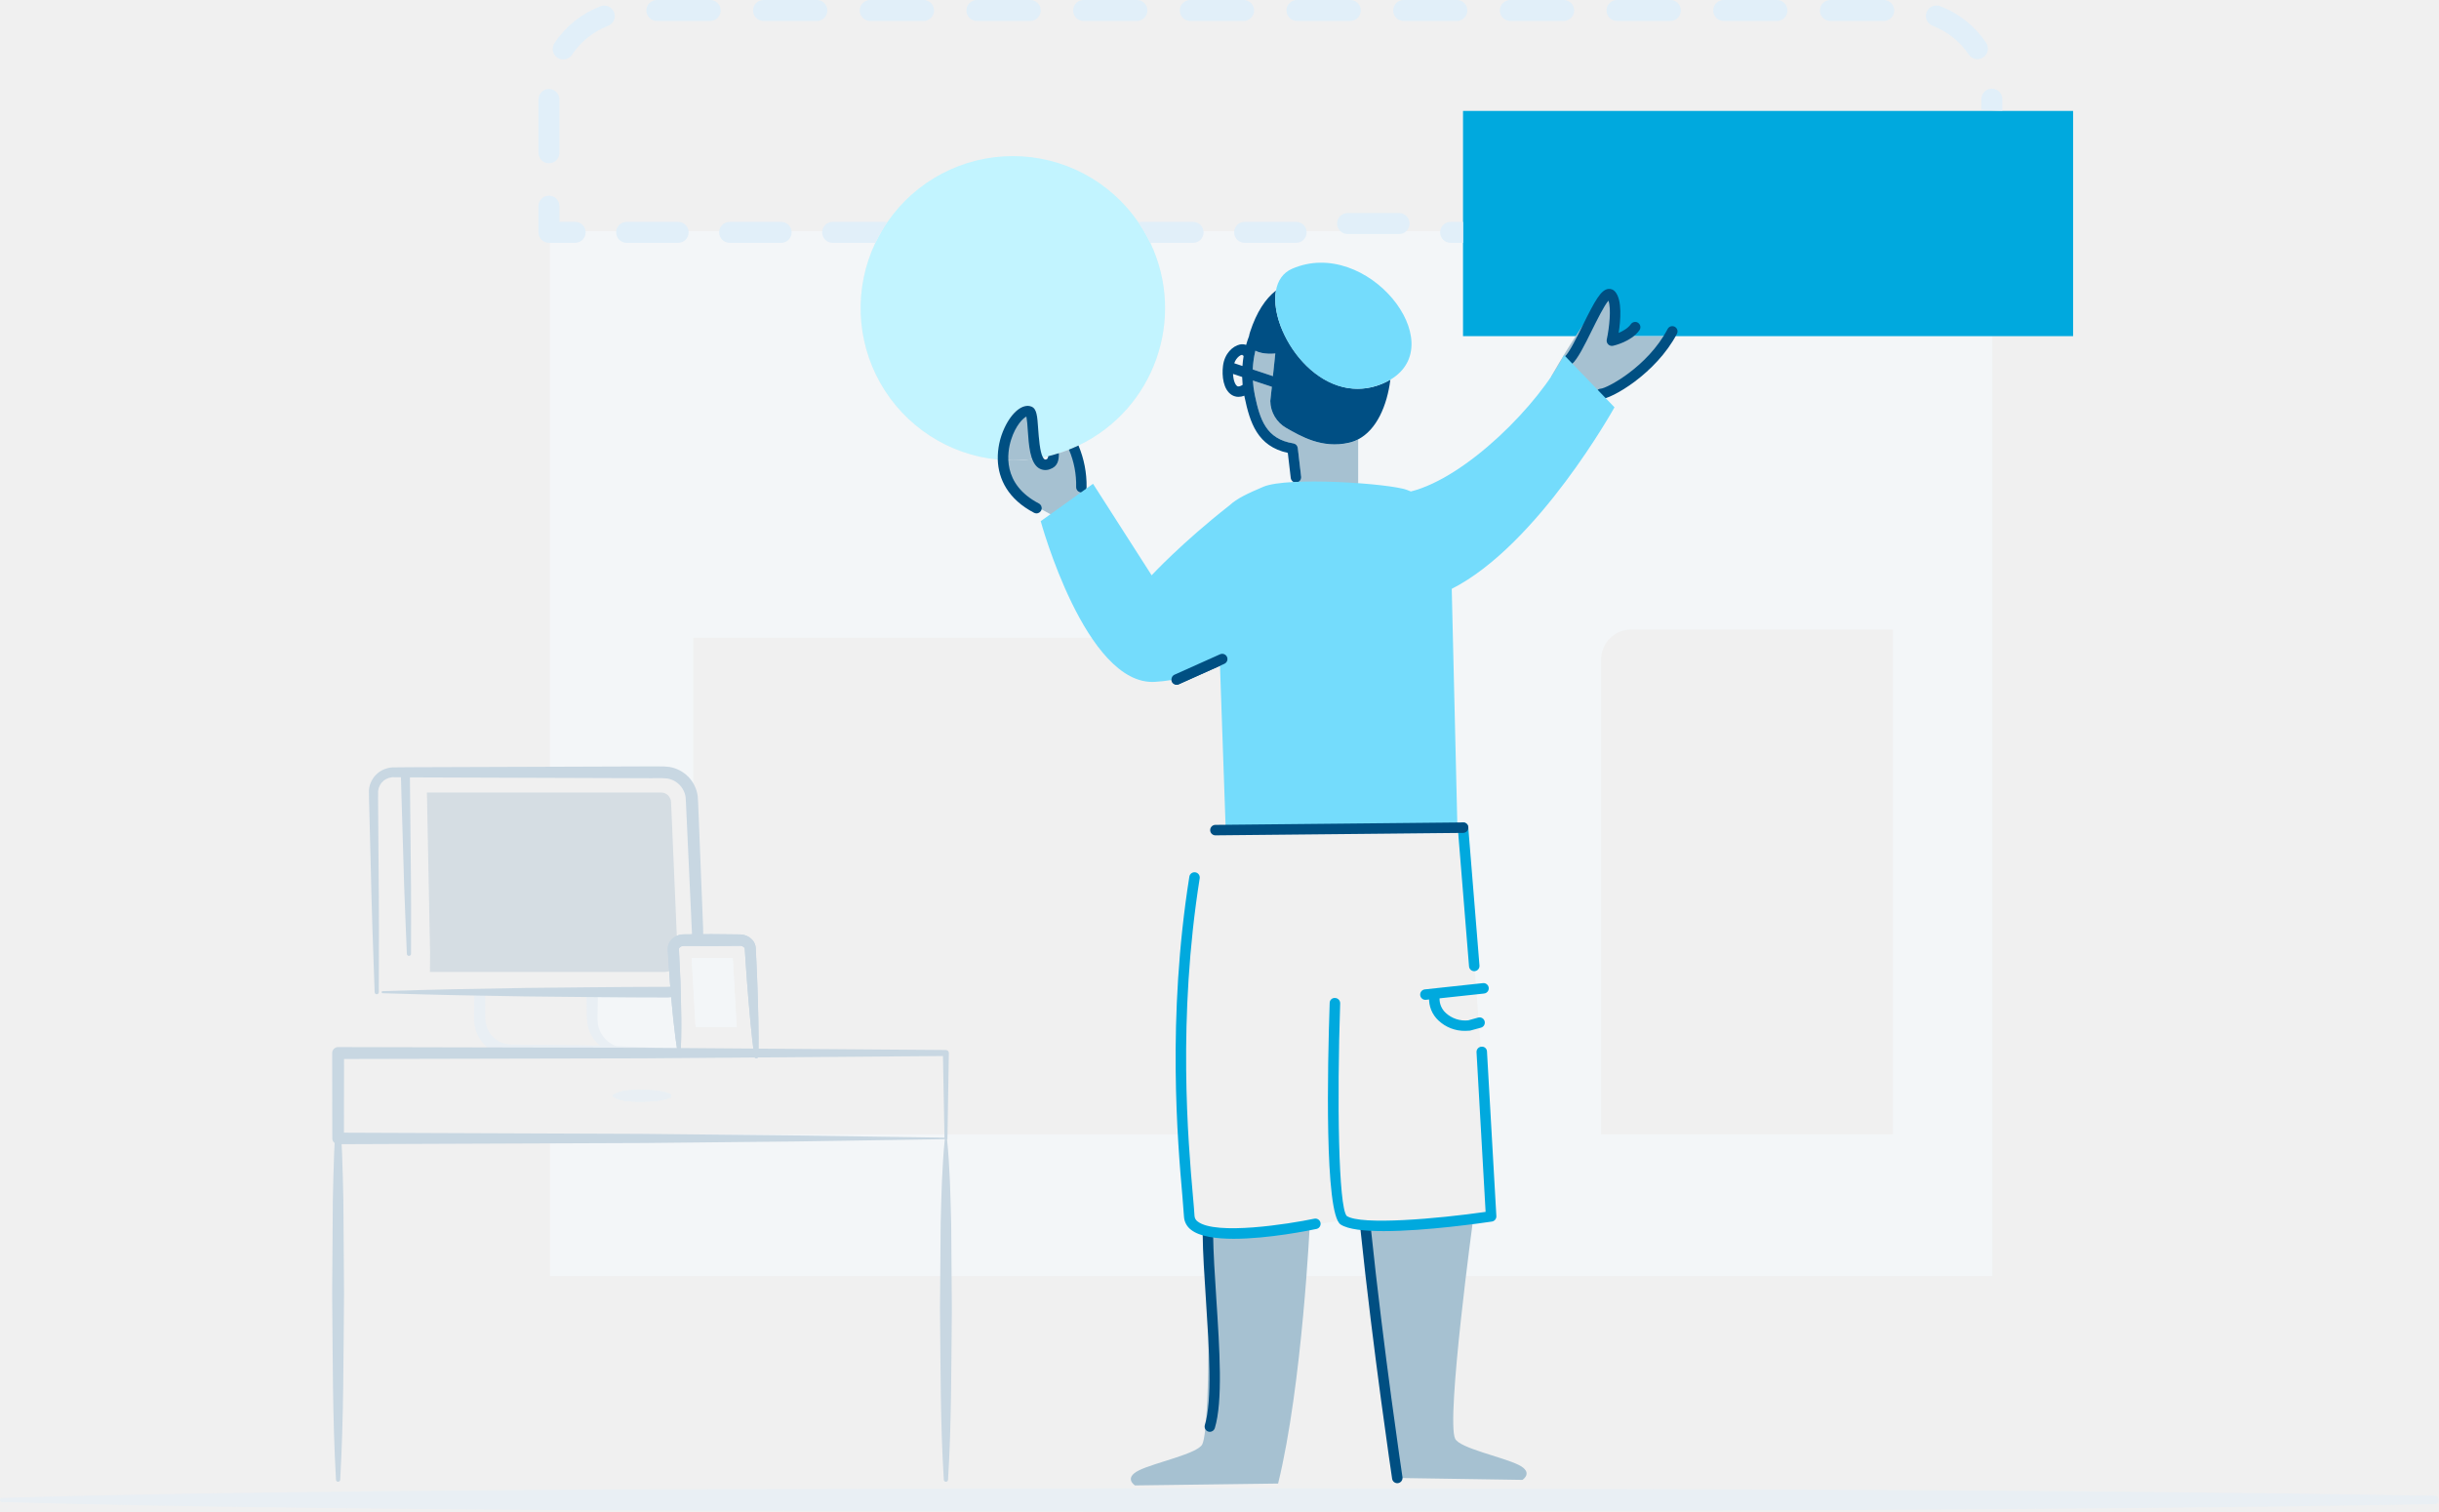
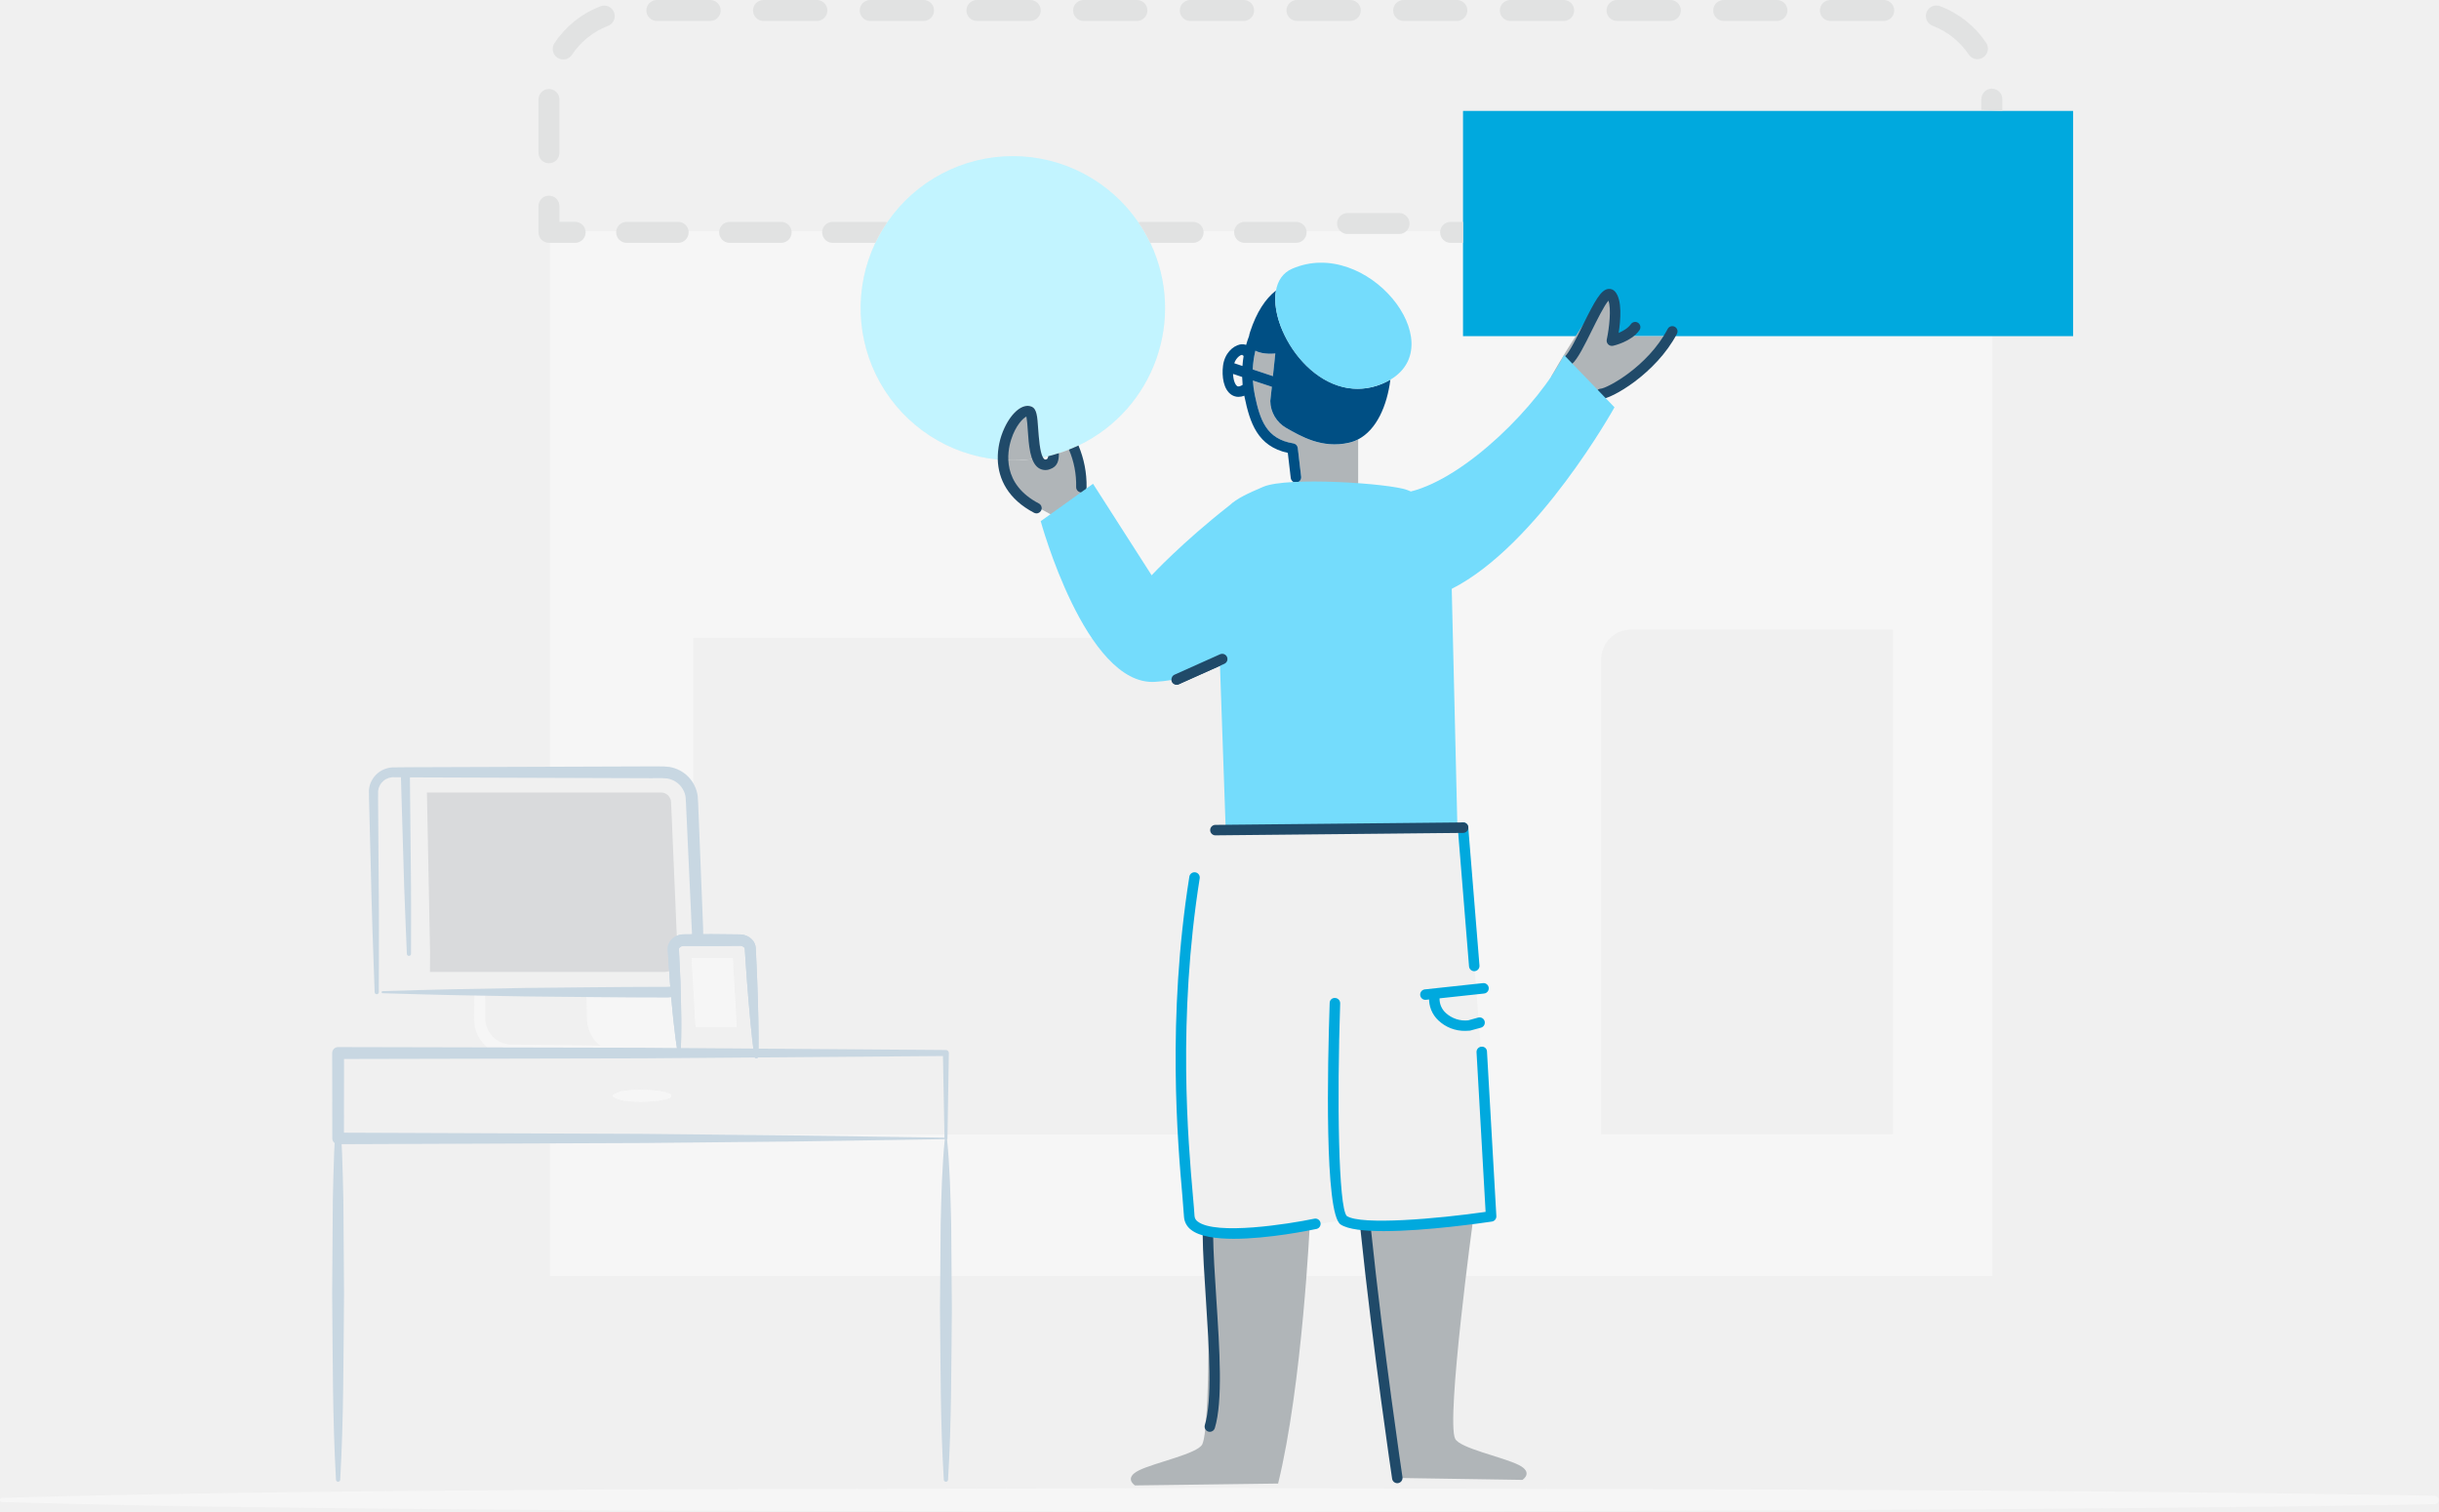
<svg xmlns="http://www.w3.org/2000/svg" viewBox="0 0 1562.02 968.34">
  <path d="M1025.39 422.63v304h186.89V403.28h-167.54a19.34 19.34 0 0 0-19.35 19.35z" fill="none" />
-   <path d="M937.22 214.55v-66.48H732.67c1.43 2.42 2.76 4.91 4 7.46a97.51 97.51 0 0 1-45.91 129.77l-1.12.53-1.7.78a103.66 103.66 0 0 1-12.4 4.49l-1.95.52c-.74.19-1.49.39-2.24.57q-1.71.41-3.44.76c-2-3.57-2.59-12.67-3-17.89-.57-8.53-.89-13.23-4.33-14.63-5.44-2.19-12.54 3.41-17.3 13.66a45.49 45.49 0 0 0-4.29 20.29 97.48 97.48 0 0 1-78.41-138.84c1.22-2.55 2.55-5 4-7.46H352.13v345.3c30.68.61 91.09-10.69 91.91 17.83v-102.7h395.1v122.07c31.53-.25 63.17 7.34 94.57 2.12a2.54 2.54 0 0 1 3 1.87c3.06 18.42 15.24 184.72 16.49 201.18 1.13 15 3.61 29.66.47 44.63a2.57 2.57 0 0 1-2.49 1.75c-11.26.59-22.59 2.08-33.86 2-10.57 0-50.89-1.13-53.77-2.15-3.56-1.26-20.91 2.91-29.77 3.48-8.49.54-42.08 2.8-50.36 3-10.37.2-21.3-.12-21.55-10.11-.14-5.61-5.37-46-4.63-51.76h-310c0 1.3-64.18-.14-95-.4v91.12H1276V214.55zm275.06 512h-186.89v-304a19.34 19.34 0 0 1 19.34-19.34h167.55z" fill="#f3f6f8" />
+   <path d="M937.22 214.55v-66.48H732.67c1.43 2.42 2.76 4.91 4 7.46a97.51 97.51 0 0 1-45.91 129.77l-1.12.53-1.7.78a103.66 103.66 0 0 1-12.4 4.49l-1.95.52c-.74.19-1.49.39-2.24.57q-1.71.41-3.44.76c-2-3.57-2.59-12.67-3-17.89-.57-8.53-.89-13.23-4.33-14.63-5.44-2.19-12.54 3.41-17.3 13.66a45.49 45.49 0 0 0-4.29 20.29 97.48 97.48 0 0 1-78.41-138.84c1.22-2.55 2.55-5 4-7.46H352.13v345.3c30.68.61 91.09-10.69 91.91 17.83v-102.7h395.1v122.07c31.53-.25 63.17 7.34 94.57 2.12a2.54 2.54 0 0 1 3 1.87c3.06 18.42 15.24 184.72 16.49 201.18 1.13 15 3.61 29.66.47 44.63a2.57 2.57 0 0 1-2.49 1.75c-11.26.59-22.59 2.08-33.86 2-10.57 0-50.89-1.13-53.77-2.15-3.56-1.26-20.91 2.91-29.77 3.48-8.49.54-42.08 2.8-50.36 3-10.37.2-21.3-.12-21.55-10.11-.14-5.61-5.37-46-4.63-51.76h-310c0 1.3-64.18-.14-95-.4v91.12H1276V214.55zm275.06 512h-186.89v-304a19.34 19.34 0 0 1 19.34-19.34h167.55z" fill="#F6F6F6" />
  <path d="M736.65 155.53c-1.22-2.55-2.55-5-4-7.46a99.35 99.35 0 0 0-3.57-5.64 97.45 97.45 0 0 0-160.89 0c-1.26 1.84-2.45 3.74-3.59 5.67-1.43 2.42-2.76 4.91-4 7.46a97.48 97.48 0 0 0 78.42 138.82 45.49 45.49 0 0 1 4.29-20.29c4.75-10.25 11.85-15.85 17.3-13.66 3.44 1.4 3.76 6.1 4.33 14.63.36 5.22 1 14.32 3 17.89q1.73-.35 3.44-.76c.75-.18 1.49-.37 2.24-.57l1.95-.52a103.66 103.66 0 0 0 12.4-4.49l1.7-.78 1.12-.53a97.51 97.51 0 0 0 45.91-129.77z" fill="#c2f4ff" />
  <path d="M1212.02 404.03h-167.53a19.34 19.34 0 0 0-19.34 19.34v304h186.87z" fill="none" />
  <path fill="#00a9de" d="M936.97 71.05V215.3H1327.68V71.05H936.97z" />
-   <path d="M379.27 635.72l52-.38 3.78 41.27-42.35-3.82s-16.82-3.37-13.43-37.07z" fill="#f3f6f8" />
-   <path d="M368.35 155.53h-16.79a6.71 6.71 0 0 1-6.71-6.71v-16.79a6.715 6.715 0 1 1 13.43 0v10.07h10.07a6.715 6.715 0 0 1 0 13.43zM351.57 104.59a6.71 6.71 0 0 1-6.71-6.71V63.72a6.715 6.715 0 0 1 13.43 0v34.16a6.71 6.71 0 0 1-6.72 6.71zm9.13-66.52a6.71 6.71 0 0 1-5.59-10.43 61.47 61.47 0 0 1 29.41-23.59 6.714 6.714 0 1 1 4.8 12.54 48.88 48.88 0 0 0-23 18.48 6.7 6.7 0 0 1-5.62 3zm905.71-.17a6.7 6.7 0 0 1-5.59-3 48.78 48.78 0 0 0-23.09-18.39 6.714 6.714 0 0 1 4.75-12.56 61.51 61.51 0 0 1 29.51 23.47 6.71 6.71 0 0 1-5.57 10.45zm-60-24.48h-34.16a6.715 6.715 0 0 1 0-13.43h34.16a6.715 6.715 0 0 1 0 13.43zm-68.33 0h-34.16a6.715 6.715 0 0 1 0-13.43h34.1a6.715 6.715 0 0 1 0 13.43zm-68.32 0h-34.16a6.715 6.715 0 0 1 0-13.43h34.16a6.715 6.715 0 1 1 0 13.43zm-68.33 0h-34.16a6.715 6.715 0 1 1 0-13.43h34.16a6.715 6.715 0 0 1 0 13.43zm-68.32 0h-34.16a6.715 6.715 0 0 1 0-13.43h34.07a6.715 6.715 0 0 1 0 13.43zm-68.33 0h-34.16a6.715 6.715 0 0 1 0-13.43h34.16a6.715 6.715 0 0 1 0 13.43zm-68.32 0H762.3a6.715 6.715 0 0 1 0-13.43h34.16a6.715 6.715 0 0 1 0 13.43zm-68.33 0h-34.16a6.715 6.715 0 0 1 0-13.43h34.16a6.715 6.715 0 0 1 0 13.43zm-68.32 0h-34.16a6.715 6.715 0 1 1 0-13.43h34.16a6.715 6.715 0 0 1 0 13.43zm-68.33 0h-34.16a6.715 6.715 0 0 1 0-13.43h34.16a6.715 6.715 0 1 1 0 13.43zm-68.32 0h-34.17a6.715 6.715 0 1 1 0-13.43h34.17a6.715 6.715 0 0 1 0 13.43zm-68.33 0h-34.16a6.715 6.715 0 0 1 0-13.43h34.16a6.715 6.715 0 0 1 0 13.43z" fill="#e1eff9" />
-   <path d="M838.89 783.14s-4.79 103.66-20.35 167.09l-91.65 1.2s-7.35-4.68 2.39-9.57c10.22-5.13 37.63-10.63 40.69-16.76 6-12 3.59-135.24 3.59-135.24M874.53 786.28s4.79 96.94 20.35 160.37l80.14 1.23s7.35-4.68-2.39-9.57c-10.22-5.13-37.63-10.63-40.69-16.76-6-12 11.69-142 11.69-142" fill="#a6c1d1" />
+   <path d="M379.27 635.72l52-.38 3.78 41.27-42.35-3.82s-16.82-3.37-13.43-37.07z" fill="#F6F6F6" />
+   <path d="M368.35 155.53h-16.79a6.71 6.71 0 0 1-6.71-6.71v-16.79a6.715 6.715 0 1 1 13.43 0v10.07h10.07a6.715 6.715 0 0 1 0 13.43zM351.57 104.59a6.71 6.71 0 0 1-6.71-6.71V63.72a6.715 6.715 0 0 1 13.43 0v34.16a6.71 6.71 0 0 1-6.72 6.71zm9.13-66.52a6.71 6.71 0 0 1-5.59-10.43 61.47 61.47 0 0 1 29.41-23.59 6.714 6.714 0 1 1 4.8 12.54 48.88 48.88 0 0 0-23 18.48 6.7 6.7 0 0 1-5.62 3zm905.71-.17a6.7 6.7 0 0 1-5.59-3 48.78 48.78 0 0 0-23.09-18.39 6.714 6.714 0 0 1 4.75-12.56 61.51 61.51 0 0 1 29.51 23.47 6.71 6.71 0 0 1-5.57 10.45zm-60-24.48h-34.16a6.715 6.715 0 0 1 0-13.43h34.16a6.715 6.715 0 0 1 0 13.43zm-68.33 0h-34.16a6.715 6.715 0 0 1 0-13.43h34.1a6.715 6.715 0 0 1 0 13.43zm-68.32 0h-34.16a6.715 6.715 0 0 1 0-13.43h34.16a6.715 6.715 0 1 1 0 13.43zm-68.33 0h-34.16a6.715 6.715 0 1 1 0-13.43h34.16a6.715 6.715 0 0 1 0 13.43zm-68.32 0h-34.16a6.715 6.715 0 0 1 0-13.43h34.07a6.715 6.715 0 0 1 0 13.43zm-68.33 0h-34.16a6.715 6.715 0 0 1 0-13.43h34.16a6.715 6.715 0 0 1 0 13.43zm-68.32 0H762.3a6.715 6.715 0 0 1 0-13.43h34.16a6.715 6.715 0 0 1 0 13.43zm-68.33 0h-34.16a6.715 6.715 0 0 1 0-13.43h34.16a6.715 6.715 0 0 1 0 13.43zm-68.32 0h-34.16a6.715 6.715 0 1 1 0-13.43h34.16a6.715 6.715 0 0 1 0 13.43zm-68.33 0h-34.16a6.715 6.715 0 0 1 0-13.43h34.16a6.715 6.715 0 1 1 0 13.43zm-68.32 0h-34.17a6.715 6.715 0 1 1 0-13.43h34.17a6.715 6.715 0 0 1 0 13.43zm-68.33 0h-34.16a6.715 6.715 0 0 1 0-13.43h34.16a6.715 6.715 0 0 1 0 13.43z" fill="#E1E2E2" />
+   <path d="M838.89 783.14s-4.79 103.66-20.35 167.09l-91.65 1.2s-7.35-4.68 2.39-9.57c10.22-5.13 37.63-10.63 40.69-16.76 6-12 3.59-135.24 3.59-135.24M874.53 786.28s4.79 96.94 20.35 160.37l80.14 1.23s7.35-4.68-2.39-9.57c-10.22-5.13-37.63-10.63-40.69-16.76-6-12 11.69-142 11.69-142" fill="#B0B5B8" />
  <path d="M671.58 296.59s2.15 1.76 2.95-5.22a96.8 96.8 0 0 1-9.45 2.1c1.38 2.74 3.42 4.15 6.5 3.12z" fill="none" />
-   <path d="M671.58 296.59c-3.08 1-5.12-.39-6.51-3.12a98.07 98.07 0 0 1-16.43 1.39c-2 0-3.92-.07-5.86-.18.71 10.87 6.35 22.22 21.32 30l10.92 5.91 18.25-11.25c1.85-15.18-1.32-26.11-4.73-33a96.7 96.7 0 0 1-14 5c-.8 7.02-2.96 5.25-2.96 5.25z" fill="#a6c1d1" />
-   <path d="M665.08 293.47c-4.26-8.42-2.32-29.41-5.46-30.69-5.95-2.42-18 14.09-16.83 31.89 1.94.11 3.89.18 5.86.18a98.07 98.07 0 0 0 16.43-1.38z" fill="#a6c1d1" />
+   <path d="M671.58 296.59c-3.08 1-5.12-.39-6.51-3.12a98.07 98.07 0 0 1-16.43 1.39c-2 0-3.92-.07-5.86-.18.71 10.87 6.35 22.22 21.32 30l10.92 5.91 18.25-11.25c1.85-15.18-1.32-26.11-4.73-33a96.7 96.7 0 0 1-14 5c-.8 7.02-2.96 5.25-2.96 5.25z" fill="#B0B5B8" />
+   <path d="M665.08 293.47c-4.26-8.42-2.32-29.41-5.46-30.69-5.95-2.42-18 14.09-16.83 31.89 1.94.11 3.89.18 5.86.18a98.07 98.07 0 0 0 16.43-1.38z" fill="#B0B5B8" />
  <path d="M912.8 640.41a3.36 3.36 0 0 1-.35-6.69l37.1-4a3.36 3.36 0 1 1 .72 6.67l-37.1 4z" fill="#00a9de" />
  <path d="M938.49 660.28a24.39 24.39 0 0 1-17.25-6.64 18.91 18.91 0 0 1-6-14.79 3.21 3.21 0 0 1 3.55-3.15 3.35 3.35 0 0 1 3.15 3.55 12.26 12.26 0 0 0 4 9.57 18.38 18.38 0 0 0 14.33 4.73l6.47-1.8a3.355 3.355 0 0 1 1.74 6.48l-7 1.9c-1.05.1-2.02.15-2.99.15z" fill="#00a9de" />
-   <path d="M753.59 438.56a3.36 3.36 0 0 1-1.38-6.42l29-13a3.36 3.36 0 1 1 2.75 6.12l-29 13a3.32 3.32 0 0 1-1.37.3z" fill="#004f82" />
+   <path d="M753.59 438.56a3.36 3.36 0 0 1-1.38-6.42l29-13a3.36 3.36 0 1 1 2.75 6.12l-29 13a3.32 3.32 0 0 1-1.37.3z" fill="#204A69" />
  <path d="M789.68 239.5c.17 4 1.34 7 2.68 7.81.92.57 2.35-.09 3.47-.81q-.24-2.52-.3-5.06zM793.47 228.25a9.56 9.56 0 0 0-3 4.43l5.24 1.75c.16-2.17.43-4.32.79-6.45a3.31 3.31 0 0 1-1-.72 4.74 4.74 0 0 0-2.03.99z" fill="none" />
-   <path d="M823.72 274.13a20.24 20.24 0 0 1-10.18-17.25l1-9.1-12.14-4a64.44 64.44 0 0 0 1.22 9.25c3.32 15.85 7.25 28.2 24.71 31a3.37 3.37 0 0 1 2.81 2.92l2.16 18.43a3.37 3.37 0 0 1-2.94 3.73h-.4a3.34 3.34 0 0 1-2.14-.78v8.46l42 2.24v-37.55a24.54 24.54 0 0 1-5.72 2.1c-17.57 4.04-31.3-4.34-40.38-9.45zM859.77 247.88l-10.75-29s-14.32-8-27.77-7.19c6.9 16.1 21.03 31.8 38.52 36.19zM804.02 224.64a62.57 62.57 0 0 0-1.69 12l12.91 4.3 1.53-14.5s-7.75.95-12.75-1.8z" fill="#a6c1d1" />
+   <path d="M823.72 274.13a20.24 20.24 0 0 1-10.18-17.25l1-9.1-12.14-4a64.44 64.44 0 0 0 1.22 9.25c3.32 15.85 7.25 28.2 24.71 31a3.37 3.37 0 0 1 2.81 2.92l2.16 18.43a3.37 3.37 0 0 1-2.94 3.73h-.4a3.34 3.34 0 0 1-2.14-.78v8.46l42 2.24v-37.55a24.54 24.54 0 0 1-5.72 2.1c-17.57 4.04-31.3-4.34-40.38-9.45zM859.77 247.88l-10.75-29s-14.32-8-27.77-7.19c6.9 16.1 21.03 31.8 38.52 36.19zM804.02 224.64a62.57 62.57 0 0 0-1.69 12l12.91 4.3 1.53-14.5s-7.75.95-12.75-1.8z" fill="#B0B5B8" />
  <path d="M885.2 245.81a40.09 40.09 0 0 1-25.43 2c-17.49-4.36-31.61-20.06-38.5-36.2-3.84-9-5.43-18.16-4.09-25.55-6.69 5.25-12.38 13.71-16.59 26.57a18.47 18.47 0 0 0-.66 2.65c-.72 1.84-1.33 3.72-1.87 5.64a7.23 7.23 0 0 0-4-.26c-4.5 1-9.8 5.64-10.81 13.69-.81 6.49.17 15.26 5.63 18.63a8.18 8.18 0 0 0 4.33 1.21 10.19 10.19 0 0 0 3.69-.74c.06.28.1.57.16.85 3.44 16.44 8.2 31.53 27.7 35.78l1.87 16a3.39 3.39 0 0 0 3.33 3h.4a3.37 3.37 0 0 0 2.94-3.73l-2.16-18.43a3.37 3.37 0 0 0-2.81-2.92c-17.45-2.8-21.38-15.15-24.71-31a64.44 64.44 0 0 1-1.22-9.25l12.14 4-1 9.1a20.24 20.24 0 0 0 10.18 17.25c9.08 5.11 22.81 13.49 40.3 9.45a24.54 24.54 0 0 0 5.72-2.1c11.87-6.1 18.57-21.52 20.71-38.28a40.64 40.64 0 0 1-5.25 2.64zm-92.84 1.5c-1.34-.83-2.51-3.81-2.68-7.81l5.85 1.95q.06 2.53.3 5.06c-1.12.71-2.55 1.37-3.47.81zm3.34-12.89l-5.24-1.75a9.56 9.56 0 0 1 3-4.43 4.74 4.74 0 0 1 2-1 3.31 3.31 0 0 0 1 .72c-.34 2.14-.6 4.3-.76 6.47zm19.52 6.5l-12.91-4.3a62.57 62.57 0 0 1 1.69-12c5 2.75 12.75 1.79 12.75 1.79z" fill="#004f84" />
  <path d="M827.5 172.15c-5.88 2.56-9.17 7.61-10.32 13.94-4.83 26.63 28.33 76.05 68 59.72a40.64 40.64 0 0 0 5.24-2.61c39.47-23.32-15.1-91.88-62.92-71.05z" fill="#74dcfc" />
-   <path d="M275.36 622.55h150.18a8.52 8.52 0 0 0 8.52-8.89l-4.28-99.89a6.41 6.41 0 0 0-6.42-6.15H273.42l2 101.93" fill="#86a6bd" opacity=".26" />
+   <path d="M275.36 622.55h150.18a8.52 8.52 0 0 0 8.52-8.89l-4.28-99.89a6.41 6.41 0 0 0-6.42-6.15H273.42l2 101.93" fill="#969CA1" opacity=".26" />
  <path d="M434.41 676.65c-2.76-16-4.06-32-5.43-48.07l-.8-12.05-.4-6-.1-1.51a14.89 14.89 0 0 1 0-2 8.56 8.56 0 0 1 1.94-4.75 10.8 10.8 0 0 1 8-3.8l6.15-.07 12.08-.07 12.08.12 6.15.07a10.76 10.76 0 0 1 8 3.78 8.47 8.47 0 0 1 1.92 4.72l.15 3.1.28 6 .52 12.07c.57 16.1 1.08 32.19.8 48.34a1.35 1.35 0 0 1-2.68.15c-2.1-16-3.41-32.06-4.67-48.12l-.85-12-.4-6-.2-2.93a1.39 1.39 0 0 0-.37-.76 3.69 3.69 0 0 0-2.7-1.08l-5.92.05-12.08.12-12.08-.07h-5.92a3.64 3.64 0 0 0-2.66 1.06 1.39 1.39 0 0 0-.37.73v1l.07 1.51.28 6 .57 12.06c.45 16.1 1 32.2 0 48.38a.68.68 0 0 1-1.34.08z" fill="#c8d7e2" />
-   <path fill="#f3f6f8" d="M471.79 657.89l-2.51-44.33h-26.31l2.51 44.27 26.31.06z" />
+   <path fill="#F6F6F6" d="M471.79 657.89l-2.51-44.33h-26.31l2.51 44.27 26.31.06z" />
  <path fill="#fff" d="M392.72 701.82h36.26" />
-   <path d="M392.73 701.14a21.59 21.59 0 0 1 9.06-2.71 83.69 83.69 0 0 1 9.06-.42c3 .08 6 .26 9.06.51a34.08 34.08 0 0 1 9.06 2 1.44 1.44 0 0 1 0 2.68 34.08 34.08 0 0 1-9.06 2c-3 .25-6 .44-9.06.51a83.69 83.69 0 0 1-9.06-.42 21.59 21.59 0 0 1-9.06-2.71.78.78 0 0 1-.28-1.06.8.8 0 0 1 .28-.38zM424.36 671.45c-17.22-1.19-34.44-1.6-51.66-1.94l-25.83-.28-12.92-.12-6.46-.06a18 18 0 0 1-5.17-.89 16.73 16.73 0 0 1-11.49-16.09l-.16-17.54c-2.3-.12-4.6-.15-6.9-.15l-.16 17.7a24 24 0 0 0 16.34 23.3 25.54 25.54 0 0 0 7.53 1.15l6.46-.06 12.92-.12 25.83-.28c17.22-.34 34.44-.74 51.66-1.94a1.35 1.35 0 0 0 0-2.69z" fill="#e9eff4" />
-   <path d="M399.49 671.45c-8.58-1.15-15.3-7.64-16.55-15.28-.52-3.45-.09-8.55-.11-13l.17-9.79h-7.46l.17 9.79c.28 4.67-.32 8.81.82 14.38a22.45 22.45 0 0 0 8.62 12.8 20.63 20.63 0 0 0 14.34 3.78 1.38 1.38 0 0 0 1.18-1.18 1.35 1.35 0 0 0-1.18-1.5z" fill="#e9eff4" />
+   <path d="M392.73 701.14a21.59 21.59 0 0 1 9.06-2.71 83.69 83.69 0 0 1 9.06-.42c3 .08 6 .26 9.06.51a34.08 34.08 0 0 1 9.06 2 1.44 1.44 0 0 1 0 2.68 34.08 34.08 0 0 1-9.06 2c-3 .25-6 .44-9.06.51a83.69 83.69 0 0 1-9.06-.42 21.59 21.59 0 0 1-9.06-2.71.78.78 0 0 1-.28-1.06.8.8 0 0 1 .28-.38zM424.36 671.45c-17.22-1.19-34.44-1.6-51.66-1.94l-25.83-.28-12.92-.12-6.46-.06a18 18 0 0 1-5.17-.89 16.73 16.73 0 0 1-11.49-16.09l-.16-17.54c-2.3-.12-4.6-.15-6.9-.15l-.16 17.7a24 24 0 0 0 16.34 23.3 25.54 25.54 0 0 0 7.53 1.15l6.46-.06 12.92-.12 25.83-.28c17.22-.34 34.44-.74 51.66-1.94a1.35 1.35 0 0 0 0-2.69z" fill="#F6F6F6" />
+   <path d="M399.49 671.45c-8.58-1.15-15.3-7.64-16.55-15.28-.52-3.45-.09-8.55-.11-13l.17-9.79h-7.46l.17 9.79c.28 4.67-.32 8.81.82 14.38a22.45 22.45 0 0 0 8.62 12.8 20.63 20.63 0 0 0 14.34 3.78 1.38 1.38 0 0 0 1.18-1.18 1.35 1.35 0 0 0-1.18-1.5z" fill="#F6F6F6" />
  <path d="M432.02 631.39a19.45 19.45 0 0 1-5.57.7h-5.27c-28.24.05-56.47.45-84.71.69-30.47.46-60.93 1.09-91.4 2.05a.67.67 0 0 0 0 1.34c30.47 1 60.93 1.59 91.4 2.05 30.47.26 60.93.72 91.4.71h.15a3.45 3.45 0 0 0 .65-.09 27.44 27.44 0 0 0 3.36-.4z" fill="#c8d7e2" />
  <path d="M450.29 594.24l-2.43-61.2-.61-15.3c-.15-2.7-.09-4.75-.44-8a21.85 21.85 0 0 0-18.16-18.52 36.58 36.58 0 0 0-6.11-.28 3.76 3.76 0 0 0-.72-.07l-159 .55-9.94.09a16.26 16.26 0 0 0-11.19 3.89 15.82 15.82 0 0 0-5.41 10.68c-.07 3.91.13 6.79.18 10.23l1 39.73c.59 26.49 1.48 53 2.47 79.45a1.34 1.34 0 0 0 2.68 0c.11-26.5.14-53-.15-79.49l-.29-39.74c0-3.18-.1-6.93 0-9.63a9.79 9.79 0 0 1 3.47-6.54 10 10 0 0 1 7.22-2.24h3.91l1.63 55c.48 19.37 1.43 38.74 2.16 58.1a1.34 1.34 0 0 0 2.68-.05c0-19.38.13-38.77-.16-58.14l-.56-54.84h.27l155.34.54.13-.07h2.09a54.42 54.42 0 0 1 7 .23 14.2 14.2 0 0 1 9.76 6.53 14 14 0 0 1 2 5.63c.2 1.84.24 4.9.38 7.29l.7 15.29 1.41 30.59 1.41 30.59.28 6.14a47.87 47.87 0 0 1 7.11.15z" fill="#c8d7e2" />
  <path d="M434.41 676.65c-2.76-16-4.06-32-5.43-48.07l-.8-12.05-.4-6-.1-1.51a14.89 14.89 0 0 1 0-2 8.56 8.56 0 0 1 1.94-4.75 10.8 10.8 0 0 1 8-3.8l6.15-.07 12.08-.07 12.08.12 6.15.07a10.76 10.76 0 0 1 8 3.78 8.47 8.47 0 0 1 1.92 4.72l.15 3.1.28 6 .52 12.07c.57 16.1 1.08 32.19.8 48.34a1.35 1.35 0 0 1-2.68.15c-2.1-16-3.41-32.06-4.67-48.12l-.85-12-.4-6-.2-2.93a1.39 1.39 0 0 0-.37-.76 3.69 3.69 0 0 0-2.7-1.08l-5.92.05-12.08.12-12.08-.07h-5.92a3.64 3.64 0 0 0-2.66 1.06 1.39 1.39 0 0 0-.37.73v1l.07 1.51.28 6 .57 12.06c.45 16.1 1 32.2 0 48.38a.68.68 0 0 1-1.34.08z" fill="#c8d7e2" />
-   <path fill="#f3f6f8" d="M471.79 657.89l-2.51-44.33h-26.31l2.51 44.27 26.31.06z" />
+   <path fill="#F6F6F6" d="M471.79 657.89l-2.51-44.33h-26.31l2.51 44.27 26.31.06z" />
  <path fill="#fff" d="M392.72 701.82h36.26" />
-   <path d="M392.73 701.14a21.59 21.59 0 0 1 9.06-2.71 83.69 83.69 0 0 1 9.06-.42c3 .08 6 .26 9.06.51a34.08 34.08 0 0 1 9.06 2 1.44 1.44 0 0 1 0 2.68 34.08 34.08 0 0 1-9.06 2c-3 .25-6 .44-9.06.51a83.69 83.69 0 0 1-9.06-.42 21.59 21.59 0 0 1-9.06-2.71.78.78 0 0 1-.28-1.06.8.8 0 0 1 .28-.38zM1.31 959.39c129.84-3.7 259.68-4.48 389.52-5.4l389.52-.85c259.68.81 519.36.35 779 4.91a2.69 2.69 0 0 1 0 5.37c-259.68 4.56-519.36 4.1-779 4.91l-389.52-.85c-129.84-.92-259.68-1.7-389.52-5.4a1.34 1.34 0 0 1 0-2.68z" fill="#e9eff4" />
-   <path d="M774.83 917.1a3.36 3.36 0 0 1-3.21-4.33c4.87-16 2.75-48.59.71-80-1-15.5-2-30.14-2.1-42.83a3.36 3.36 0 0 1 3.32-3.4 3.36 3.36 0 0 1 3.36 3.32c.14 12.51 1.09 27.07 2.09 42.47 2.09 32.06 4.24 65.22-1 82.44a3.36 3.36 0 0 1-3.17 2.33zM894.87 950a3.35 3.35 0 0 1-3.31-2.86c-.12-.81-12.12-81.19-20.37-160.52a3.36 3.36 0 1 1 6.67-.7c8.24 79.19 20.21 159.42 20.33 160.22a3.36 3.36 0 0 1-2.82 3.82 3.27 3.27 0 0 1-.5.04z" fill="#004f82" />
-   <path d="M1268.93 70.38V63.5a6.715 6.715 0 0 1 13.43 0v7.38" fill="#e1eff9" />
-   <path d="M1041.27 215.38v-1.72a26.28 26.28 0 0 1-8.95 4.54s7.5-27.34-.45-29.17-38.4 52.06-38.4 52.06l11 26.43s11.83-10.63 49.88-30.13c8.64-8.13 13.71-15.59 16.29-22z" fill="#a6c1d1" />
-   <path d="M1025.14 255.67a3.36 3.36 0 0 1 0-6.71c3.78-.14 30-13.82 42.82-38.15a3.36 3.36 0 1 1 5.94 3.13c-13.37 25.33-41.88 41.73-48.76 41.73zM1004.49 234.13a3.36 3.36 0 0 1-2.22-5.87c2.76-2.45 7.26-11.57 11.23-19.61 8.05-16.3 11.8-23 16.48-23.58a4.9 4.9 0 0 1 4.44 1.78c4.62 5.4 3.46 18.48 2.22 26.39 2.84-1.22 6-3.06 7.75-5.51a3.36 3.36 0 1 1 5.47 3.89c-5.18 7.26-16.36 9.76-16.83 9.86a3.36 3.36 0 0 1-4-4c1.66-7.7 2.93-20 1.06-24.9-2.73 3.15-7.36 12.54-10.58 19-4.66 9.44-9.05 18.35-12.81 21.66a3.31 3.31 0 0 1-2.21.89z" fill="#004f82" />
+   <path d="M392.73 701.14a21.59 21.59 0 0 1 9.06-2.71 83.69 83.69 0 0 1 9.06-.42c3 .08 6 .26 9.06.51a34.08 34.08 0 0 1 9.06 2 1.44 1.44 0 0 1 0 2.68 34.08 34.08 0 0 1-9.06 2c-3 .25-6 .44-9.06.51a83.69 83.69 0 0 1-9.06-.42 21.59 21.59 0 0 1-9.06-2.71.78.78 0 0 1-.28-1.06.8.8 0 0 1 .28-.38zM1.31 959.39c129.84-3.7 259.68-4.48 389.52-5.4l389.52-.85c259.68.81 519.36.35 779 4.91a2.69 2.69 0 0 1 0 5.37c-259.68 4.56-519.36 4.1-779 4.91l-389.52-.85c-129.84-.92-259.68-1.7-389.52-5.4a1.34 1.34 0 0 1 0-2.68z" fill="#F6F6F6" />
+   <path d="M774.83 917.1a3.36 3.36 0 0 1-3.21-4.33c4.87-16 2.75-48.59.71-80-1-15.5-2-30.14-2.1-42.83a3.36 3.36 0 0 1 3.32-3.4 3.36 3.36 0 0 1 3.36 3.32c.14 12.51 1.09 27.07 2.09 42.47 2.09 32.06 4.24 65.22-1 82.44a3.36 3.36 0 0 1-3.17 2.33zM894.87 950a3.35 3.35 0 0 1-3.31-2.86c-.12-.81-12.12-81.19-20.37-160.52a3.36 3.36 0 1 1 6.67-.7c8.24 79.19 20.21 159.42 20.33 160.22a3.36 3.36 0 0 1-2.82 3.82 3.27 3.27 0 0 1-.5.04z" fill="#204A69" />
+   <path d="M1268.93 70.38V63.5a6.715 6.715 0 0 1 13.43 0v7.38" fill="#E1E2E2" />
+   <path d="M1041.27 215.38v-1.72a26.28 26.28 0 0 1-8.95 4.54s7.5-27.34-.45-29.17-38.4 52.06-38.4 52.06l11 26.43s11.83-10.63 49.88-30.13c8.64-8.13 13.71-15.59 16.29-22z" fill="#B0B5B8" />
+   <path d="M1025.14 255.67a3.36 3.36 0 0 1 0-6.71c3.78-.14 30-13.82 42.82-38.15a3.36 3.36 0 1 1 5.94 3.13c-13.37 25.33-41.88 41.73-48.76 41.73zM1004.49 234.13a3.36 3.36 0 0 1-2.22-5.87c2.76-2.45 7.26-11.57 11.23-19.61 8.05-16.3 11.8-23 16.48-23.58a4.9 4.9 0 0 1 4.44 1.78c4.62 5.4 3.46 18.48 2.22 26.39 2.84-1.22 6-3.06 7.75-5.51a3.36 3.36 0 1 1 5.47 3.89c-5.18 7.26-16.36 9.76-16.83 9.86a3.36 3.36 0 0 1-4-4c1.66-7.7 2.93-20 1.06-24.9-2.73 3.15-7.36 12.54-10.58 19-4.66 9.44-9.05 18.35-12.81 21.66a3.31 3.31 0 0 1-2.21.89z" fill="#204A69" />
  <path d="M668.92 294.18c.14.09.43.29 1.35 0 .59-.19.91-.94 1.08-2q-1.71.41-3.44.76a3.51 3.51 0 0 0 1.01 1.24zM659.61 262.78c3.14 1.27 1.2 22.27 5.46 30.69.95-.16 1.89-.34 2.83-.53-2-3.57-2.59-12.67-3-17.89-.57-8.53-.89-13.23-4.33-14.63-5.44-2.19-12.54 3.41-17.3 13.66a45.49 45.49 0 0 0-4.29 20.29c1.24.12 2.48.23 3.74.3-1.11-17.79 10.95-34.3 16.89-31.89z" fill="none" />
  <path d="M668.92 294.18c.14.09.43.29 1.35 0 .59-.19.91-.94 1.08-2q-1.71.41-3.44.76a3.51 3.51 0 0 0 1.01 1.24z" fill="none" />
  <path d="M668.92 294.18c.14.09.43.29 1.35 0 .59-.19.91-.94 1.08-2q-1.71.41-3.44.76a3.51 3.51 0 0 0 1.01 1.24zM671.35 292.18l2.24-.57c-.75.2-1.49.39-2.24.57zM690.75 285.3l-1.12.53z" fill="none" />
-   <path d="M434.32 142.11h-33a6.715 6.715 0 1 0 0 13.43h33a6.715 6.715 0 1 0 0-13.43zM500.28 142.11h-33a6.715 6.715 0 1 0 0 13.43h33a6.715 6.715 0 1 0 0-13.43zM830.1 142.11h-33a6.715 6.715 0 1 0 0 13.43h33a6.715 6.715 0 1 0 0-13.43zM929.02 142.11a6.715 6.715 0 1 0 0 13.43h8v-13.43zM896.02 136.46h-33a6.715 6.715 0 0 0 0 13.43h33a6.715 6.715 0 0 0 0-13.43zM566.24 142.11h-33a6.715 6.715 0 0 0 0 13.43h27.37a97.31 97.31 0 0 1 7.57-13.14 6.72 6.72 0 0 0-1.94-.29zM764.13 142.11h-33a6.71 6.71 0 0 0-2.05.32 97.32 97.32 0 0 1 7.55 13.11h27.48a6.715 6.715 0 1 0 0-13.43z" fill="#e1eff9" />
+   <path d="M434.32 142.11h-33a6.715 6.715 0 1 0 0 13.43h33a6.715 6.715 0 1 0 0-13.43zM500.28 142.11h-33a6.715 6.715 0 1 0 0 13.43h33a6.715 6.715 0 1 0 0-13.43zM830.1 142.11h-33a6.715 6.715 0 1 0 0 13.43h33a6.715 6.715 0 1 0 0-13.43zM929.02 142.11a6.715 6.715 0 1 0 0 13.43h8v-13.43zM896.02 136.46h-33a6.715 6.715 0 0 0 0 13.43h33a6.715 6.715 0 0 0 0-13.43zM566.24 142.11h-33a6.715 6.715 0 0 0 0 13.43h27.37a97.31 97.31 0 0 1 7.57-13.14 6.72 6.72 0 0 0-1.94-.29zM764.13 142.11h-33a6.71 6.71 0 0 0-2.05.32 97.32 97.32 0 0 1 7.55 13.11h27.48a6.715 6.715 0 1 0 0-13.43z" fill="#E1E2E2" />
  <path d="M668.92 294.18c.14.09.43.29 1.35 0 .59-.19.91-.94 1.08-2q-1.71.41-3.44.76a3.51 3.51 0 0 0 1.01 1.24z" fill="none" />
-   <path d="M673.59 291.61l-2.24.57c-.16 1-.49 1.78-1.08 2-.92.31-1.21.1-1.35 0a3.51 3.51 0 0 1-1-1.23c-2-3.57-2.59-12.67-3-17.89-.57-8.53-.89-13.23-4.33-14.63-5.44-2.19-12.54 3.41-17.3 13.66a45.49 45.49 0 0 0-4.29 20.29c.39 12.48 6.62 25.37 23.26 34.07a3.4 3.4 0 0 0 1.55.38 3.36 3.36 0 0 0 1.55-6.33c-23.86-12.47-20.37-32.83-17.76-41 2.86-9 7.67-13.76 9.75-14.69a83.07 83.07 0 0 1 .87 8.7c.65 9.63 1.39 20.54 6.92 24.25a7.94 7.94 0 0 0 7.21.78c4.91-1.64 5.87-5.42 5.78-10.24-.57.2-1.57.5-2.65.8l-1 .28z" fill="#004f82" />
-   <path d="M674.53 291.37l1-.28-1.95.52zM688.54 286.34l-.61.27c-1.23.56-2.56 1.13-3.32 1.39a57.89 57.89 0 0 1 4.6 24 3.36 3.36 0 0 0 3.31 3.4 3.36 3.36 0 0 0 3.36-3.31 66.28 66.28 0 0 0-5.19-26.75l-1.12.53z" fill="#004f82" />
-   <path d="M689.63 285.83l-1.7.78.61-.27z" fill="#004f82" />
+   <path d="M673.59 291.61l-2.24.57c-.16 1-.49 1.78-1.08 2-.92.31-1.21.1-1.35 0a3.51 3.51 0 0 1-1-1.23c-2-3.57-2.59-12.67-3-17.89-.57-8.53-.89-13.23-4.33-14.63-5.44-2.19-12.54 3.41-17.3 13.66a45.49 45.49 0 0 0-4.29 20.29c.39 12.48 6.62 25.37 23.26 34.07a3.4 3.4 0 0 0 1.55.38 3.36 3.36 0 0 0 1.55-6.33c-23.86-12.47-20.37-32.83-17.76-41 2.86-9 7.67-13.76 9.75-14.69a83.07 83.07 0 0 1 .87 8.7c.65 9.63 1.39 20.54 6.92 24.25a7.94 7.94 0 0 0 7.21.78c4.91-1.64 5.87-5.42 5.78-10.24-.57.2-1.57.5-2.65.8l-1 .28z" fill="#204A69" />
+   <path d="M674.53 291.37l1-.28-1.95.52zM688.54 286.34l-.61.27c-1.23.56-2.56 1.13-3.32 1.39a57.89 57.89 0 0 1 4.6 24 3.36 3.36 0 0 0 3.31 3.4 3.36 3.36 0 0 0 3.36-3.31 66.28 66.28 0 0 0-5.19-26.75l-1.12.53z" fill="#204A69" />
+   <path d="M689.63 285.83l-1.7.78.61-.27z" fill="#204A69" />
  <path d="M790.14 793.46c-11.43 0-21.7-1.43-27.18-5.63a11.37 11.37 0 0 1-4.7-8.56c-.17-3-.55-7.36-1-12.93-3-34.13-10-114 4.45-204.92a3.36 3.36 0 0 1 6.64 1c-14.33 90.06-7.37 169.4-4.39 203.28.5 5.66.89 10.09 1.06 13.15a4.69 4.69 0 0 0 2.09 3.6c11.59 8.87 57.88 1.65 74.75-1.89a3.36 3.36 0 0 1 1.38 6.57c-4.37.95-30.92 6.33-53.1 6.33zM886.22 788.54c-12.44 0-22.94-1.1-27.65-4.25-10.39-6.93-8.37-101.49-7-141.83a3.18 3.18 0 0 1 3.47-3.25 3.37 3.37 0 0 1 3.25 3.47c-2.09 62.26-1.09 130.21 4.2 136.16 9.2 6.1 58.16 1.8 88.94-2.62l-5.81-102.27a3.36 3.36 0 0 1 3.16-3.54 3.19 3.19 0 0 1 3.54 3.16l6 105.34a3.36 3.36 0 0 1-2.85 3.51c-5.76.86-42.12 6.12-69.25 6.12zM944.16 622.06a3.35 3.35 0 0 1-3.34-3.09l-7.19-88.58a3.356 3.356 0 1 1 6.69-.54l7.19 88.58a3.36 3.36 0 0 1-3.08 3.61z" fill="#00a9de" />
  <path d="M1033.97 260.88l-32.31-33.51c-15.78 31.57-62.67 78.58-98.1 87.42-.81-.32-1.63-.64-2.49-1-11.37-4.19-76.46-8.61-92-2-10 4.25-16.9 7.49-21.52 11.79-30.74 24.06-50 44.9-50 44.9l-37.53-58.6-33.51 23.94s28.72 105.32 73 102.93a107.17 107.17 0 0 0 41.78-11.27l3.7 105.84 148.35-2.55-3.6-151.61c55.28-28.02 104.23-116.28 104.23-116.28z" fill="#74dcfc" />
-   <path d="M778.22 535.05a3.36 3.36 0 0 1 0-6.71l158.76-1.57a3.23 3.23 0 0 1 3.39 3.32 3.36 3.36 0 0 1-3.32 3.39l-158.76 1.57zM753.59 438.56a3.36 3.36 0 0 1-1.38-6.42l29-13a3.36 3.36 0 1 1 2.75 6.12l-29 13a3.32 3.32 0 0 1-1.37.3z" fill="#004f82" />
+   <path d="M778.22 535.05a3.36 3.36 0 0 1 0-6.71l158.76-1.57a3.23 3.23 0 0 1 3.39 3.32 3.36 3.36 0 0 1-3.32 3.39l-158.76 1.57zM753.59 438.56a3.36 3.36 0 0 1-1.38-6.42l29-13a3.36 3.36 0 1 1 2.75 6.12l-29 13a3.32 3.32 0 0 1-1.37.3z" fill="#204A69" />
  <path d="M606.77 729.64h-.48l-96.46 1.48-97.41 1-195.87.76a3.72 3.72 0 0 1-3.73-3.7l-.07-54.71a3.79 3.79 0 0 1 3.78-3.8l194.63.42 194.63 1.45a1.9 1.9 0 0 1 1.89 1.92zm-1.9-.95v-.47l-1-53.76 1.93 1.93-194.63 1.49-194.63.42 3.8-3.8-.07 54.71-3.73-3.73 193.41.76 97.22 1z" fill="#c8d7e2" />
  <path fill="#fff" d="M216.54 709.01v238.84" />
  <path d="M217.21 709.01c1.85 19.9 2.24 39.81 2.7 59.71l.42 59.71c-.4 39.8-.17 79.61-2.46 119.42a1.35 1.35 0 0 1-2.69 0c-2.28-39.8-2.05-79.61-2.45-119.42l.42-59.71c.46-19.9.85-39.8 2.7-59.71a.67.67 0 0 1 1.34 0z" fill="#c8d7e2" />
  <path fill="#fff" d="M605.81 729.17v218.68" />
  <path d="M606.48 729.17c1.85 18.22 2.24 36.45 2.7 54.67l.42 54.67c-.4 36.45-.17 72.89-2.45 109.34a1.35 1.35 0 0 1-2.69 0c-2.28-36.45-2.05-72.89-2.46-109.34l.43-54.67c.46-18.22.85-36.45 2.7-54.67a.67.67 0 0 1 1.34 0z" fill="#c8d7e2" />
</svg>
